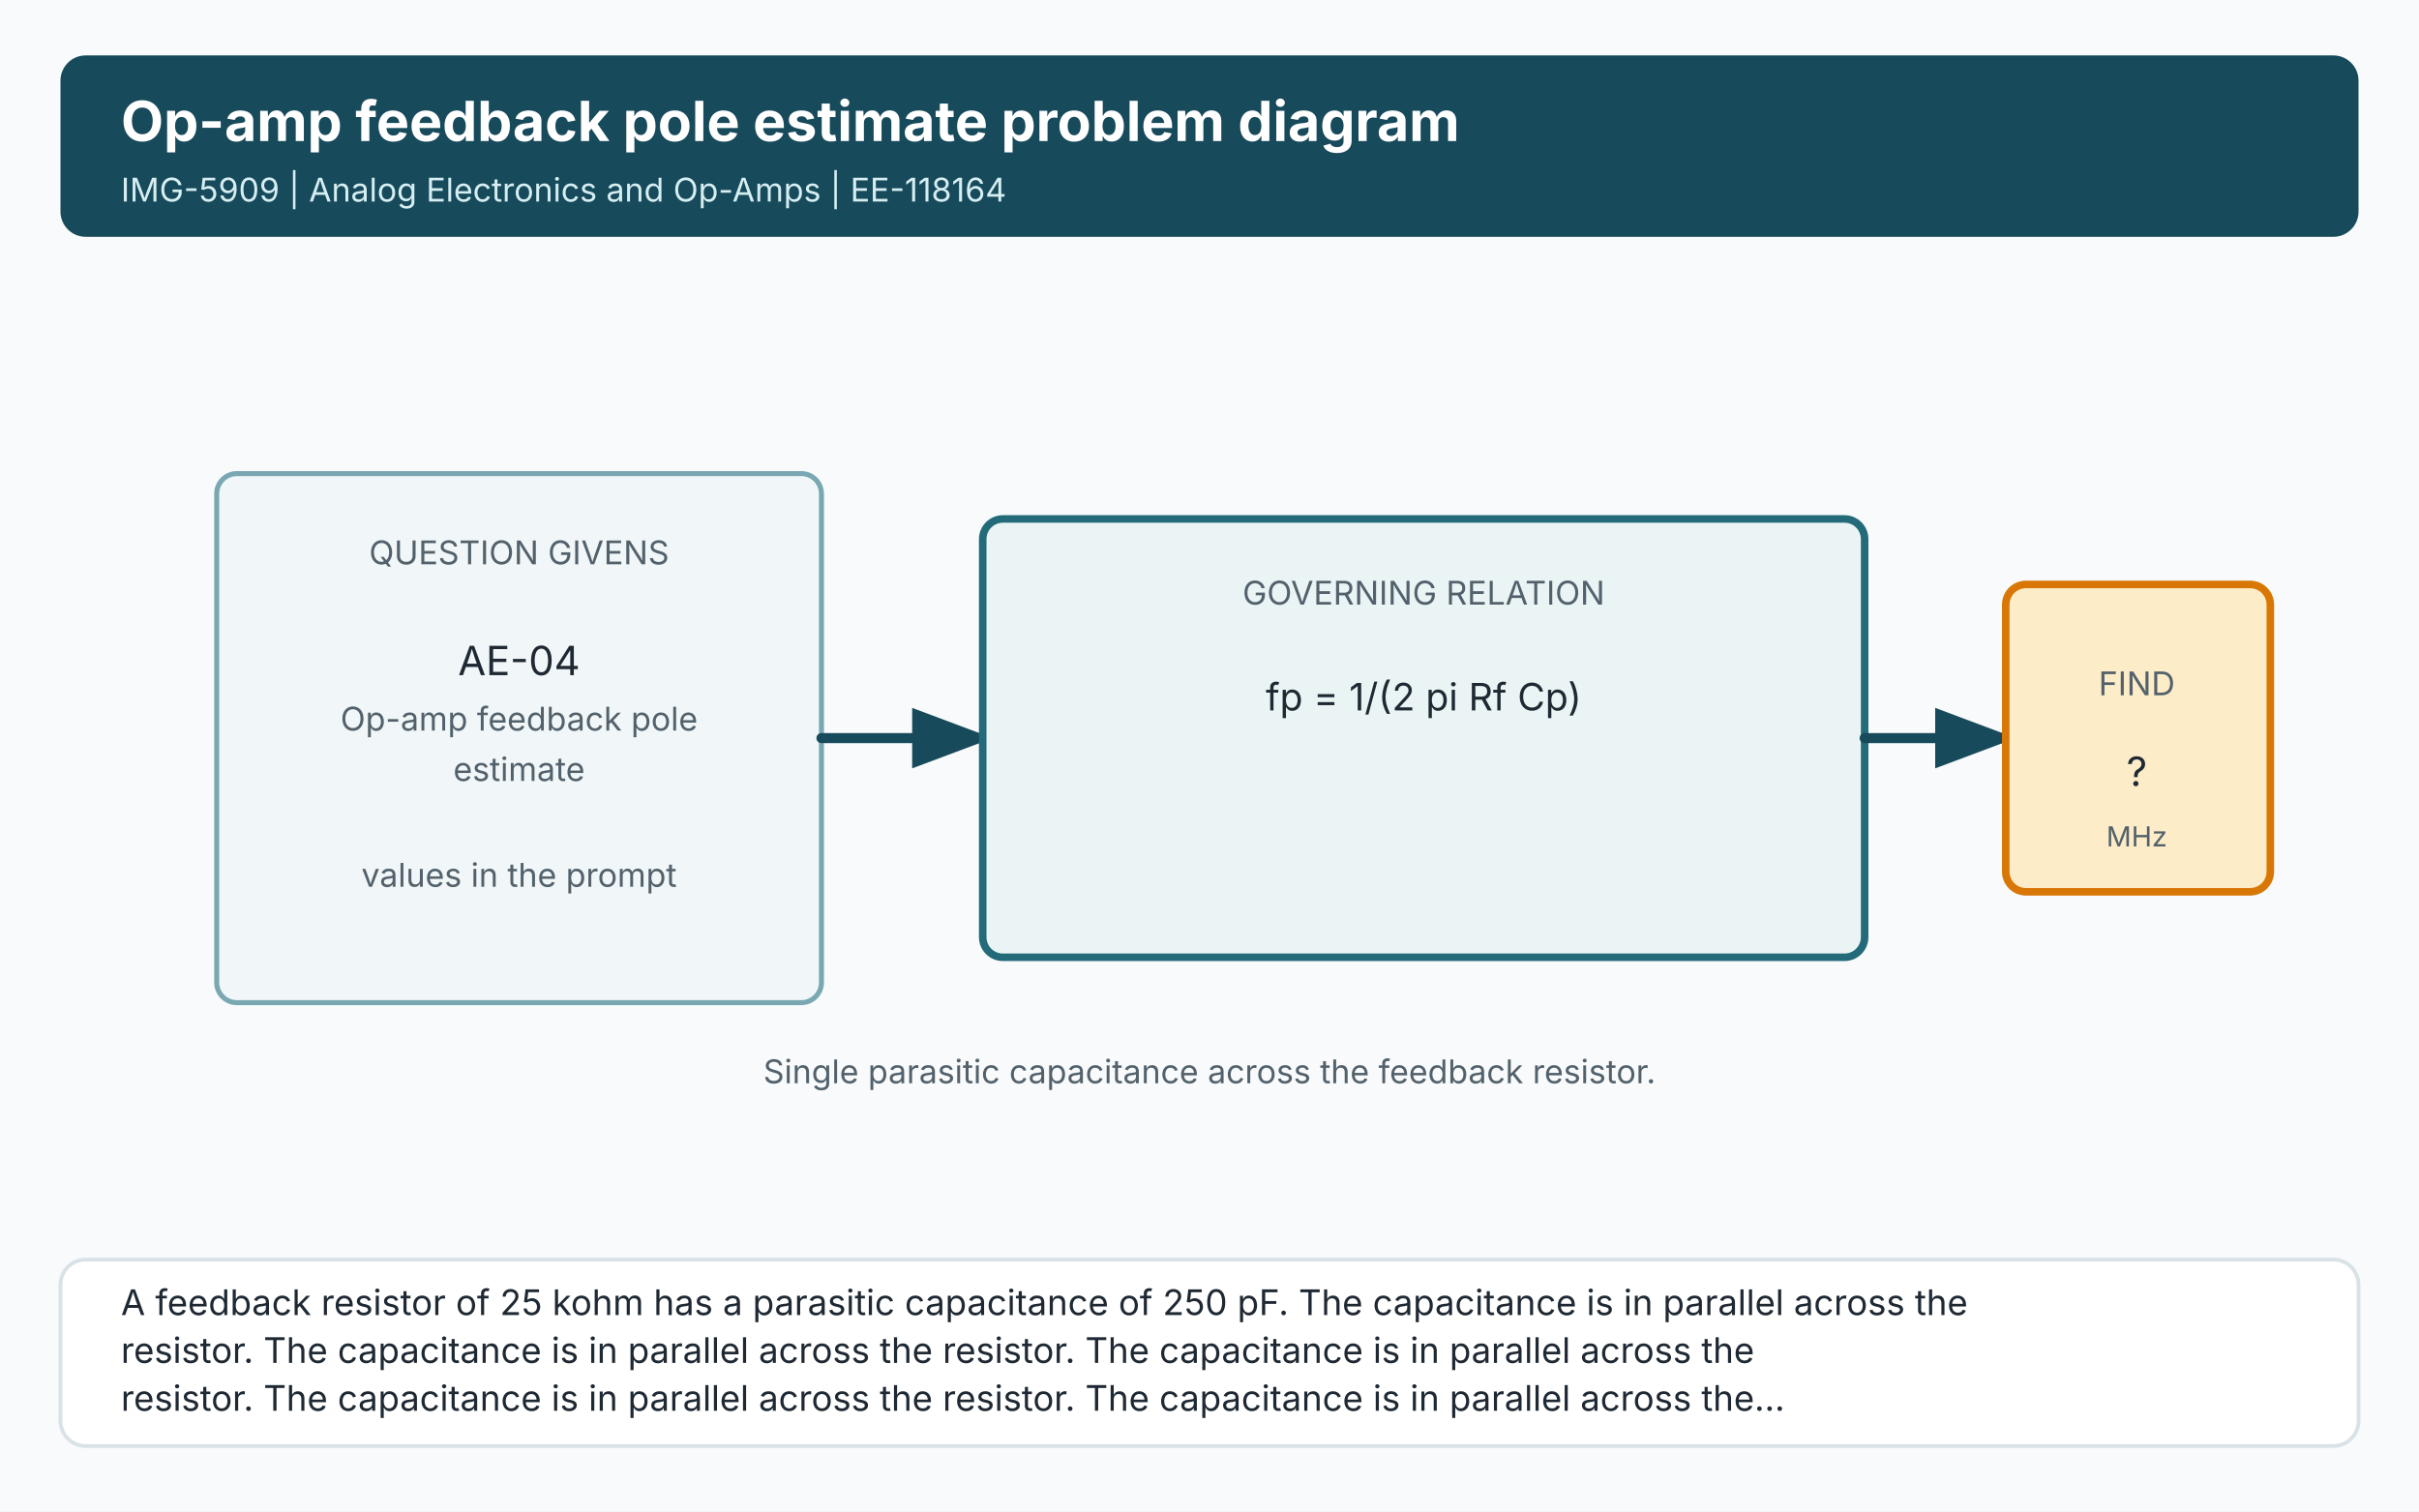
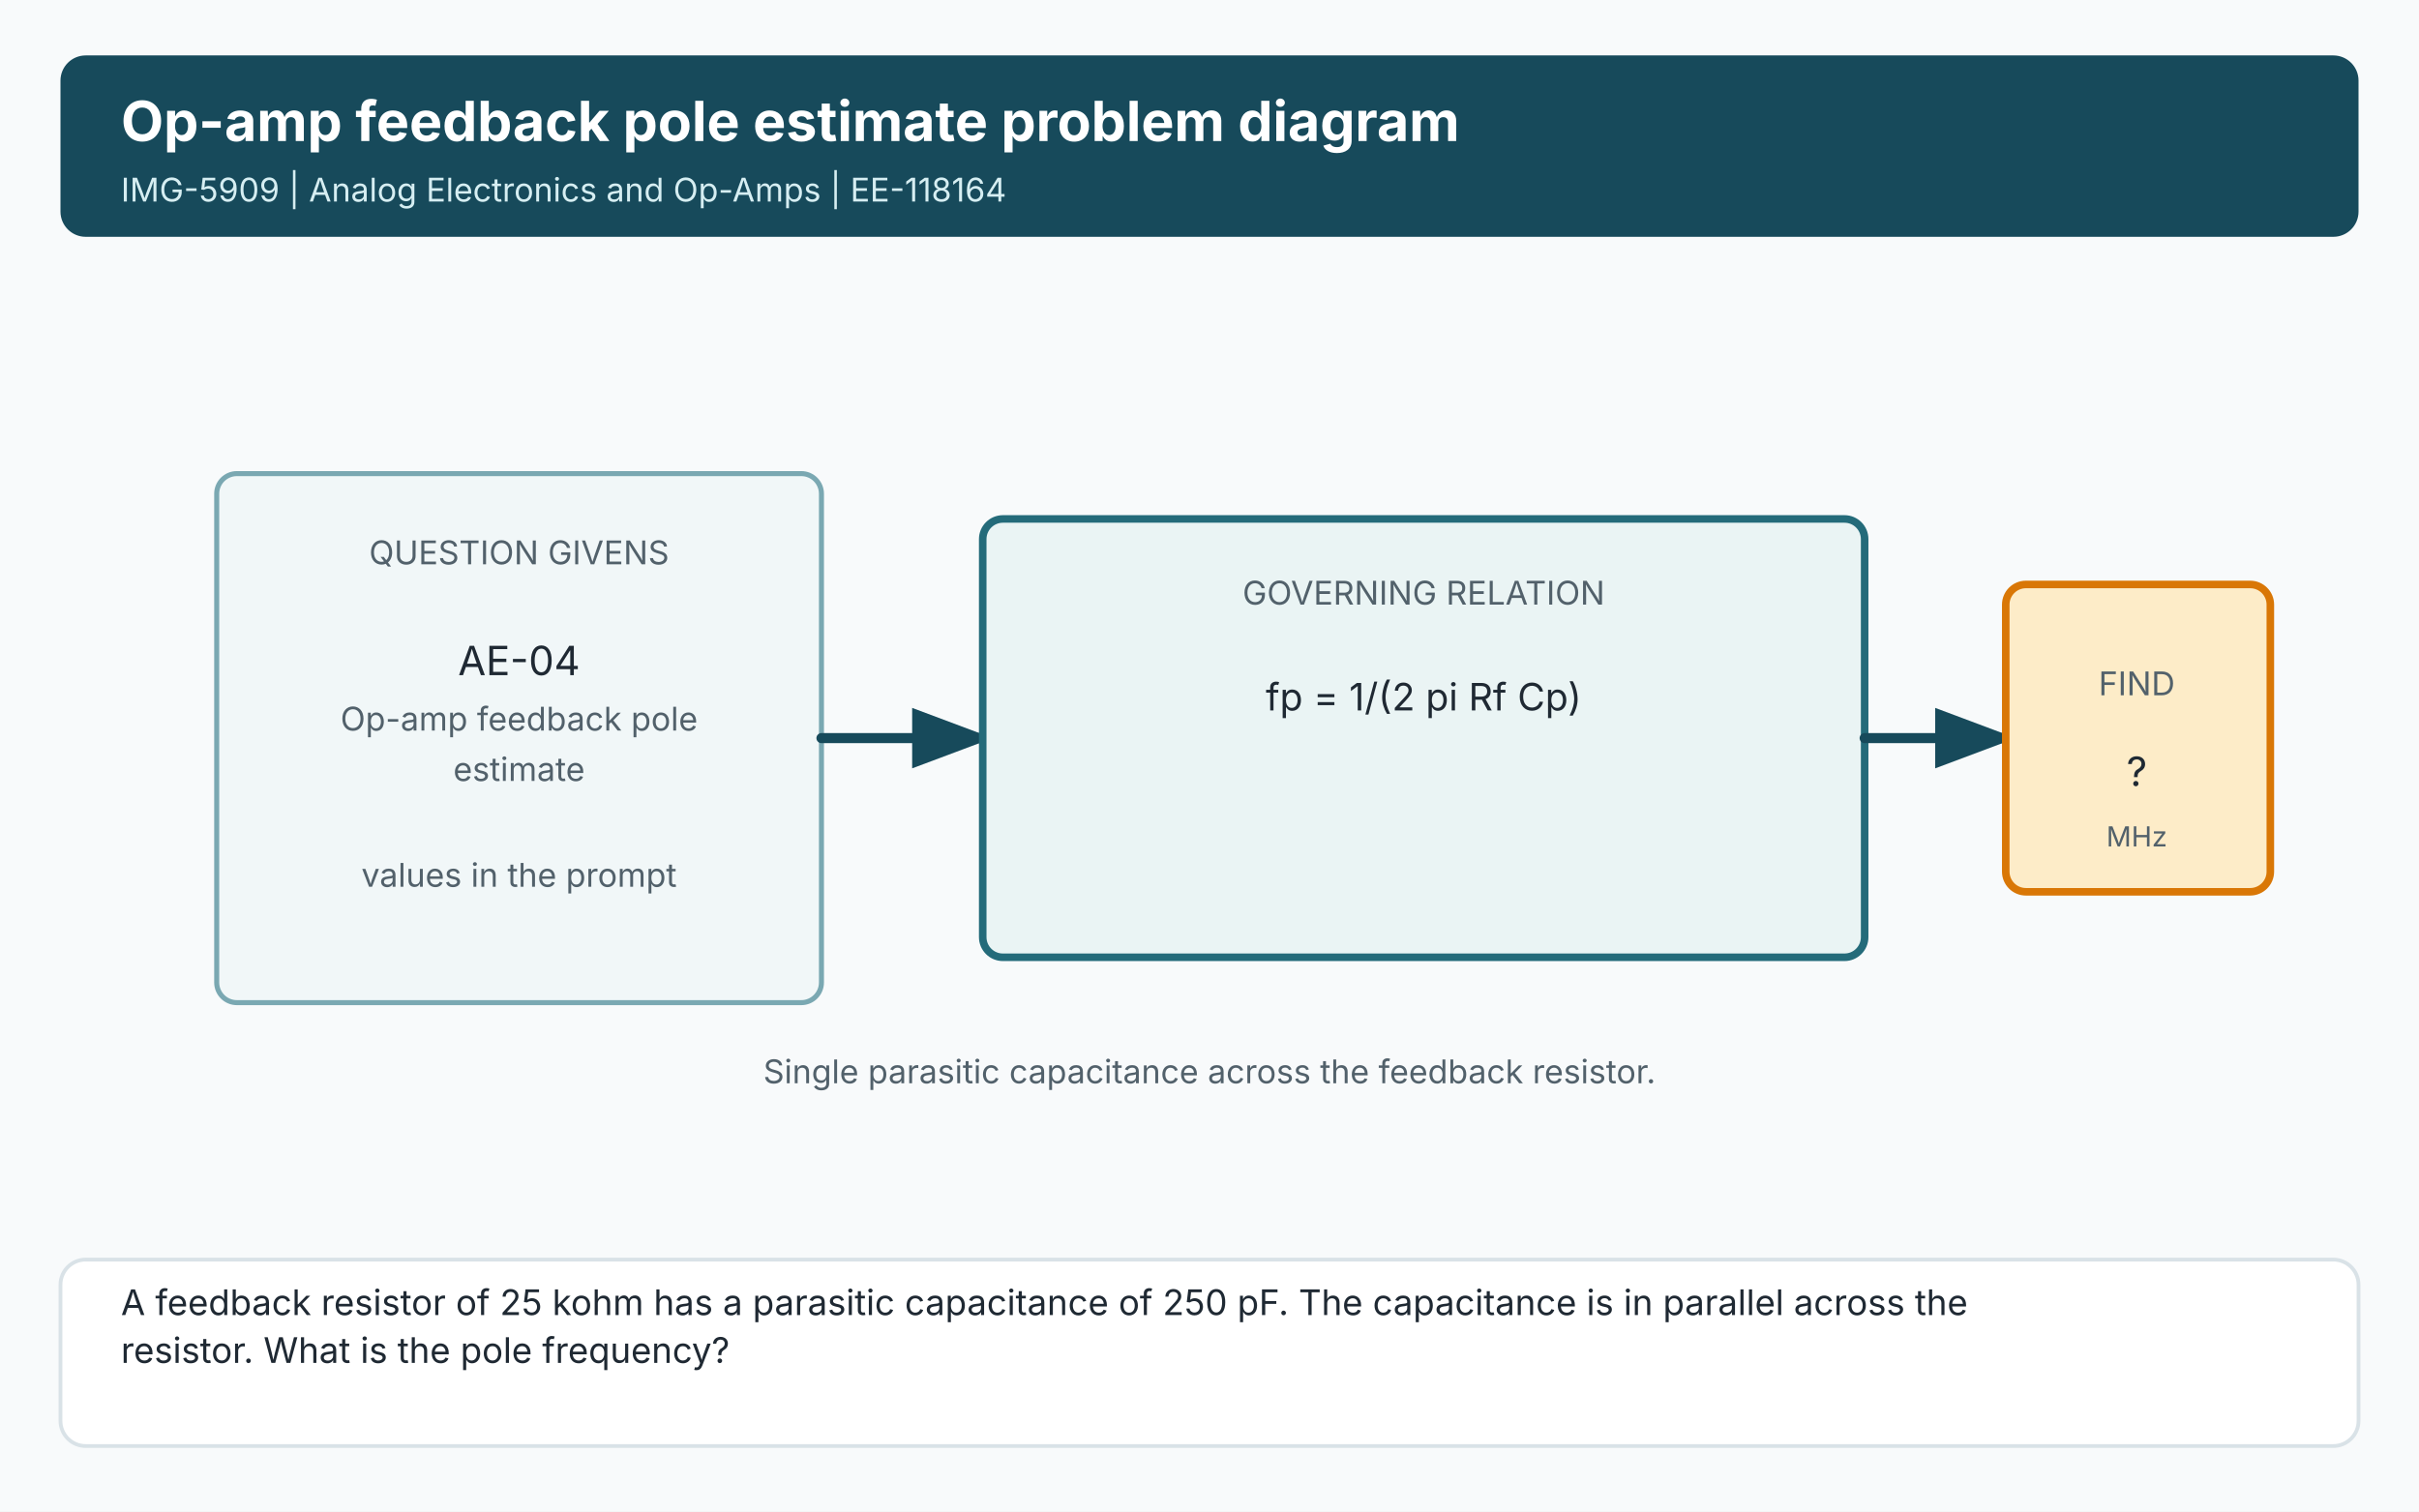
<svg xmlns="http://www.w3.org/2000/svg" width="960" height="600" viewBox="0 0 960 600" role="img" aria-labelledby="title desc">
  <defs>
    <marker id="arrow" markerWidth="10" markerHeight="10" refX="7" refY="3" orient="auto" markerUnits="strokeWidth">
      <path d="M0,0 L0,6 L8,3 z" fill="#174A5B" />
    </marker>
    <style>
.wire{stroke:#174A5B;stroke-width:4;fill:none;stroke-linecap:round;stroke-linejoin:round}
.thin{stroke:#44606B;stroke-width:2.4;fill:none;stroke-linecap:round;stroke-linejoin:round}
.accent{stroke:#D97706;stroke-width:4;fill:none;stroke-linecap:round;stroke-linejoin:round}
.accentFill{fill:#FDECC8;stroke:#D97706;stroke-width:3}
.box{fill:#EAF4F4;stroke:#246B7A;stroke-width:3}
.panel{fill:#FFFFFF;stroke:#D9E2E7;stroke-width:1.5}
.soft{fill:#F1F7F8;stroke:#7AA8B2;stroke-width:2}
.label{font-family:Inter,Arial,sans-serif;font-size:16px;fill:#1F2933}
.small{font-family:Inter,Arial,sans-serif;font-size:13px;fill:#52616B}
.tiny{font-family:Inter,Arial,sans-serif;font-size:11px;fill:#52616B}
.math{font-family:Inter,Arial,sans-serif;font-size:15px;fill:#1F2933}
</style>
  </defs>
  <rect x="0" y="0" width="960" height="600" fill="#F8FAFB" />
  <rect x="24" y="22" width="912" height="72" rx="10" fill="#174A5B" />
  <text x="48" y="56" font-family="Inter,Arial,sans-serif" font-size="22" font-weight="700" fill="#FFFFFF">Op-amp feedback pole estimate problem diagram</text>
  <text x="48" y="80" font-family="Inter,Arial,sans-serif" font-size="13" fill="#D6EEF2">IMG-5909 | Analog Electronics and Op-Amps | EE-118164</text>
  <rect class="soft" x="86" y="188" width="240" height="210" rx="8" />
  <text class="small" x="206" y="224" text-anchor="middle">QUESTION GIVENS</text>
  <text class="label" x="206" y="268" text-anchor="middle">AE-04</text>
  <text class="small" x="206" y="352" text-anchor="middle">values in the prompt</text>
  <line class="wire" x1="326" y1="293" x2="390" y2="293" marker-end="url(#arrow)" />
  <rect class="box" x="390" y="206" width="350" height="174" rx="8" />
  <text class="small" x="565" y="240" text-anchor="middle">GOVERNING RELATION</text>
  <line class="wire" x1="740" y1="293" x2="796" y2="293" marker-end="url(#arrow)" />
  <rect class="accentFill" x="796" y="232" width="105" height="122" rx="8" />
  <text class="small" x="848" y="276" text-anchor="middle">FIND</text>
  <text class="label" x="848" y="312" text-anchor="middle">?</text>
  <text class="tiny" x="848" y="336" text-anchor="middle">MHz</text>
  <text class="small" x="206" y="290" text-anchor="middle">Op-amp feedback pole</text>
  <text class="small" x="206" y="310" text-anchor="middle">estimate</text>
  <text class="math" x="565" y="282" text-anchor="middle">fp = 1/(2 pi Rf Cp)</text>
  <text class="small" x="480" y="430" text-anchor="middle">Single parasitic capacitance across the feedback resistor.</text>
  <rect class="panel" x="24" y="500" width="912" height="74" rx="10" />
  <text x="48" y="522" font-family="Inter,Arial,sans-serif" font-size="14" fill="#1F2933">A feedback resistor of 25 kohm has a parasitic capacitance of 250 pF. The capacitance is in parallel across the</text>
-   <text x="48" y="541" font-family="Inter,Arial,sans-serif" font-size="14" fill="#1F2933">resistor. The capacitance is in parallel across the resistor. The capacitance is in parallel across the</text>
-   <text x="48" y="560" font-family="Inter,Arial,sans-serif" font-size="14" fill="#1F2933">resistor. The capacitance is in parallel across the resistor. The capacitance is in parallel across the...</text>
+   <text x="48" y="541" font-family="Inter,Arial,sans-serif" font-size="14" fill="#1F2933">resistor. What is the pole frequency?</text>
</svg>
